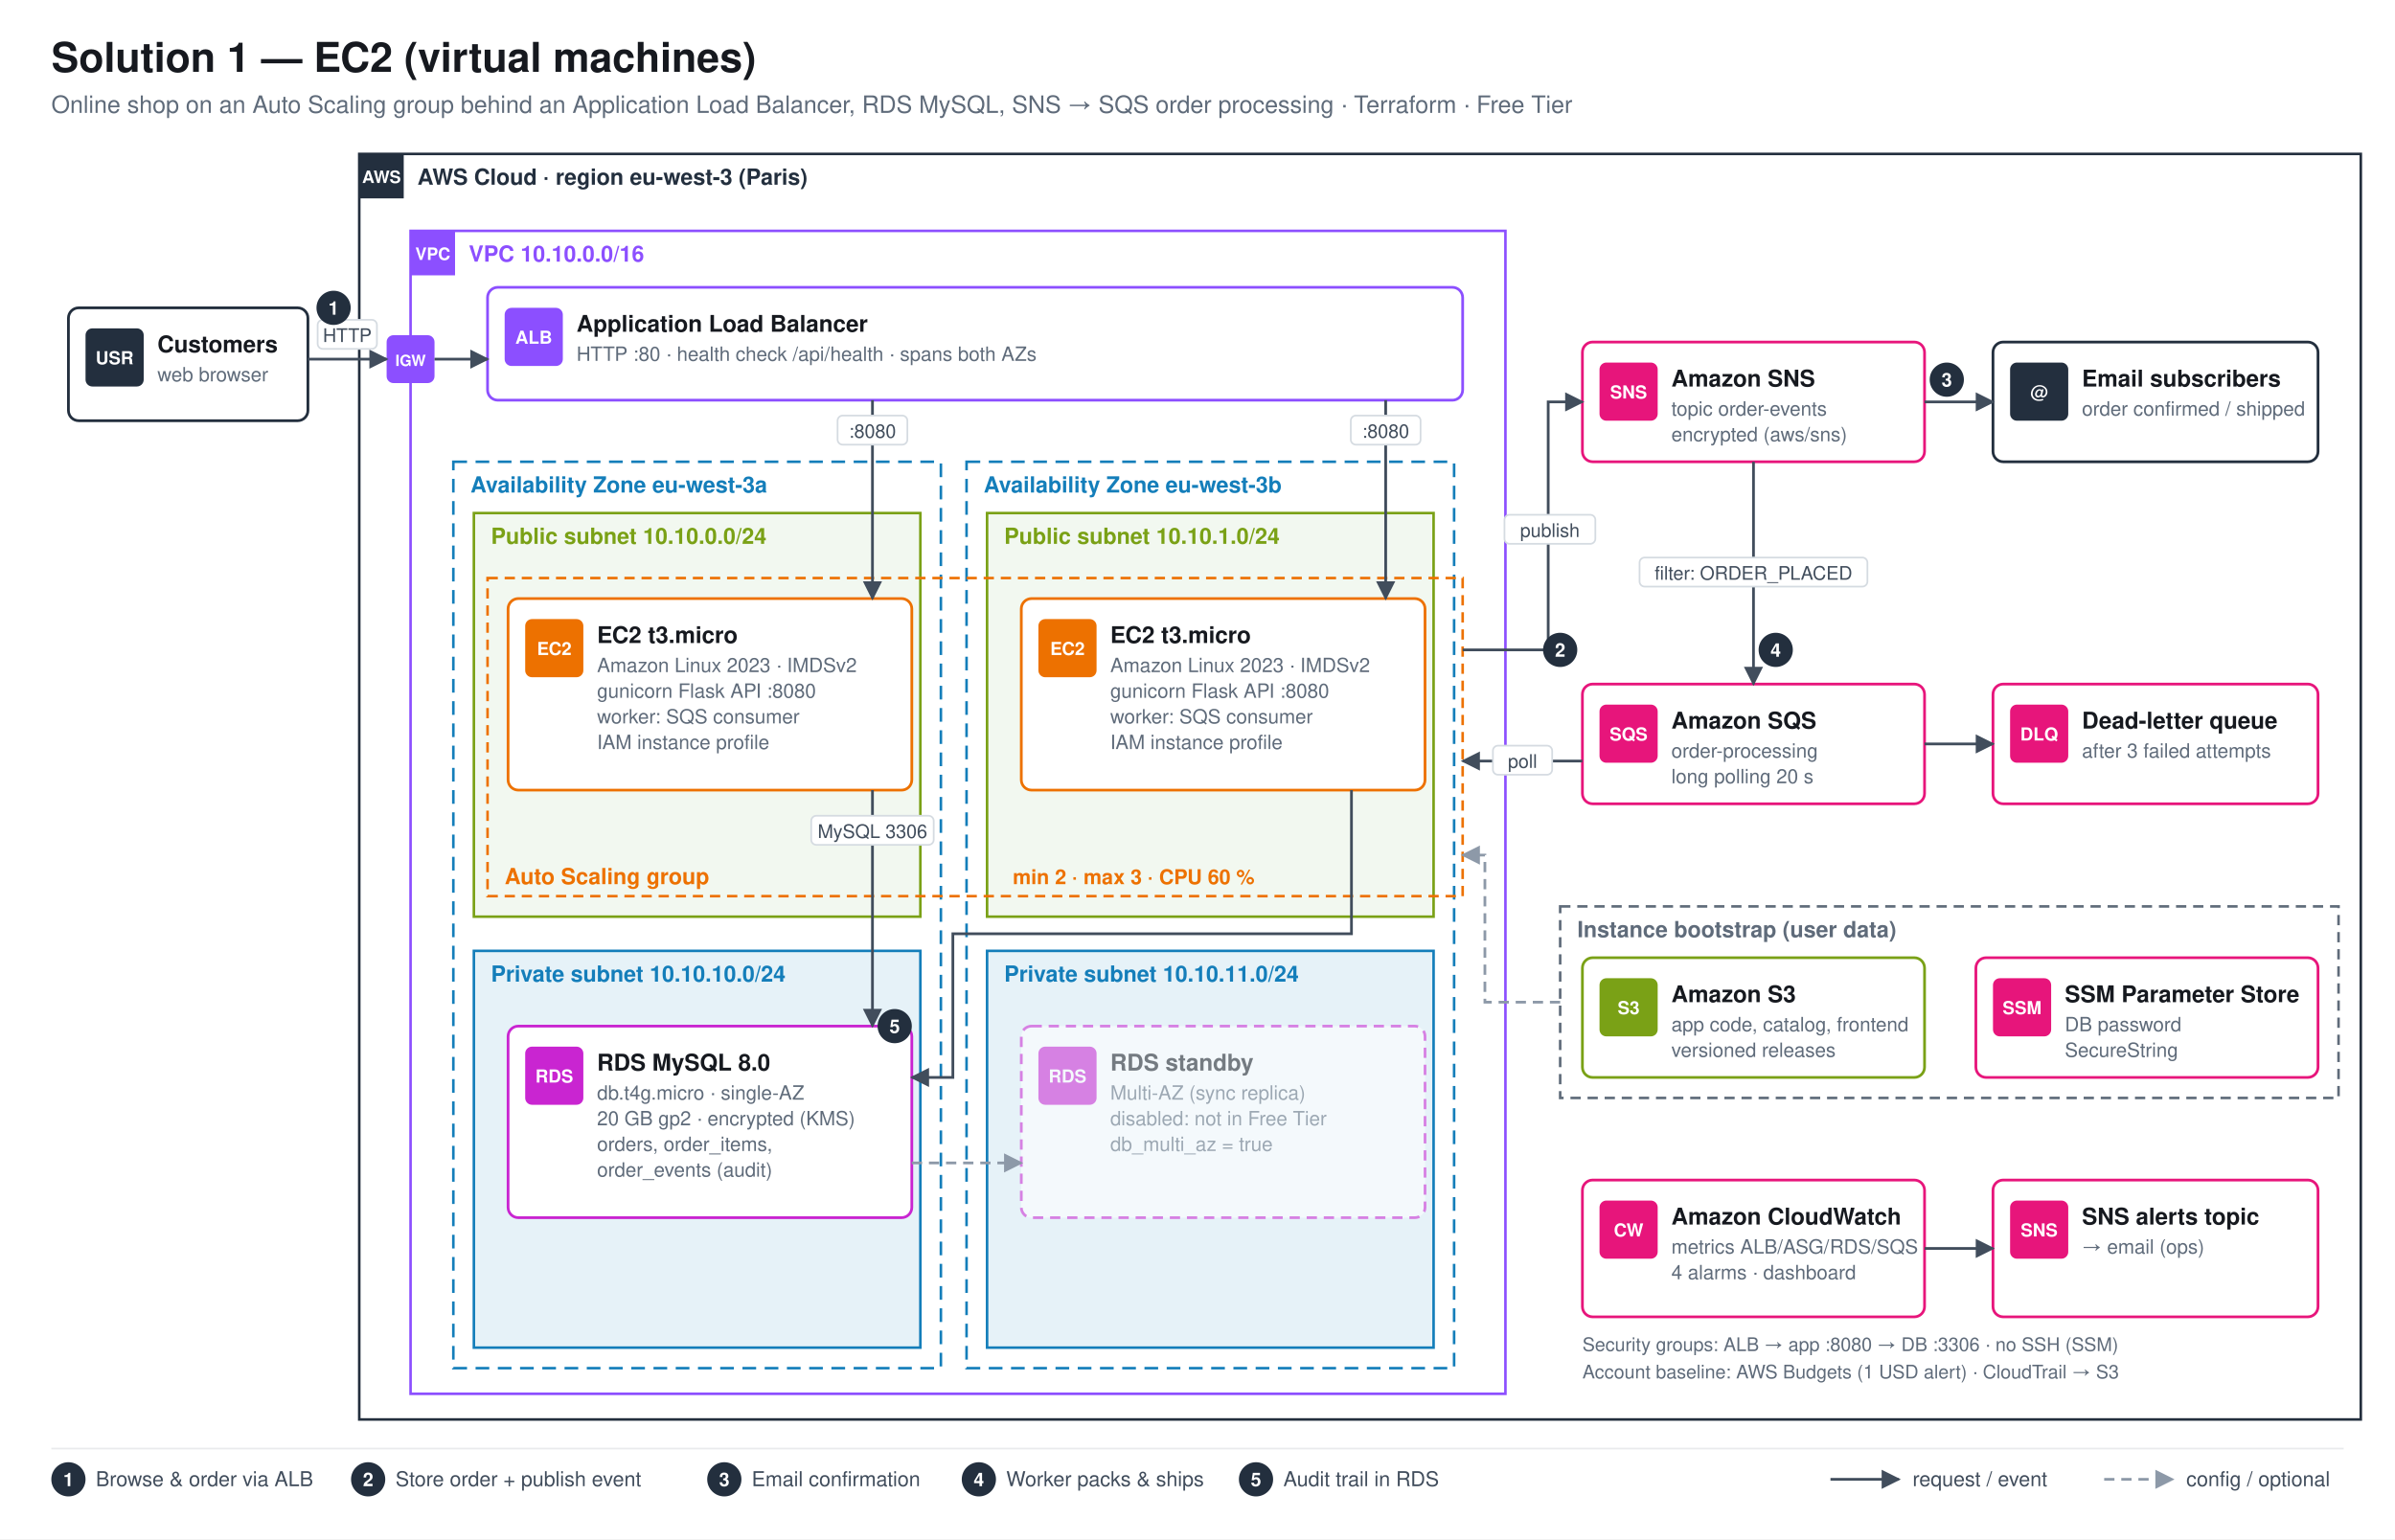
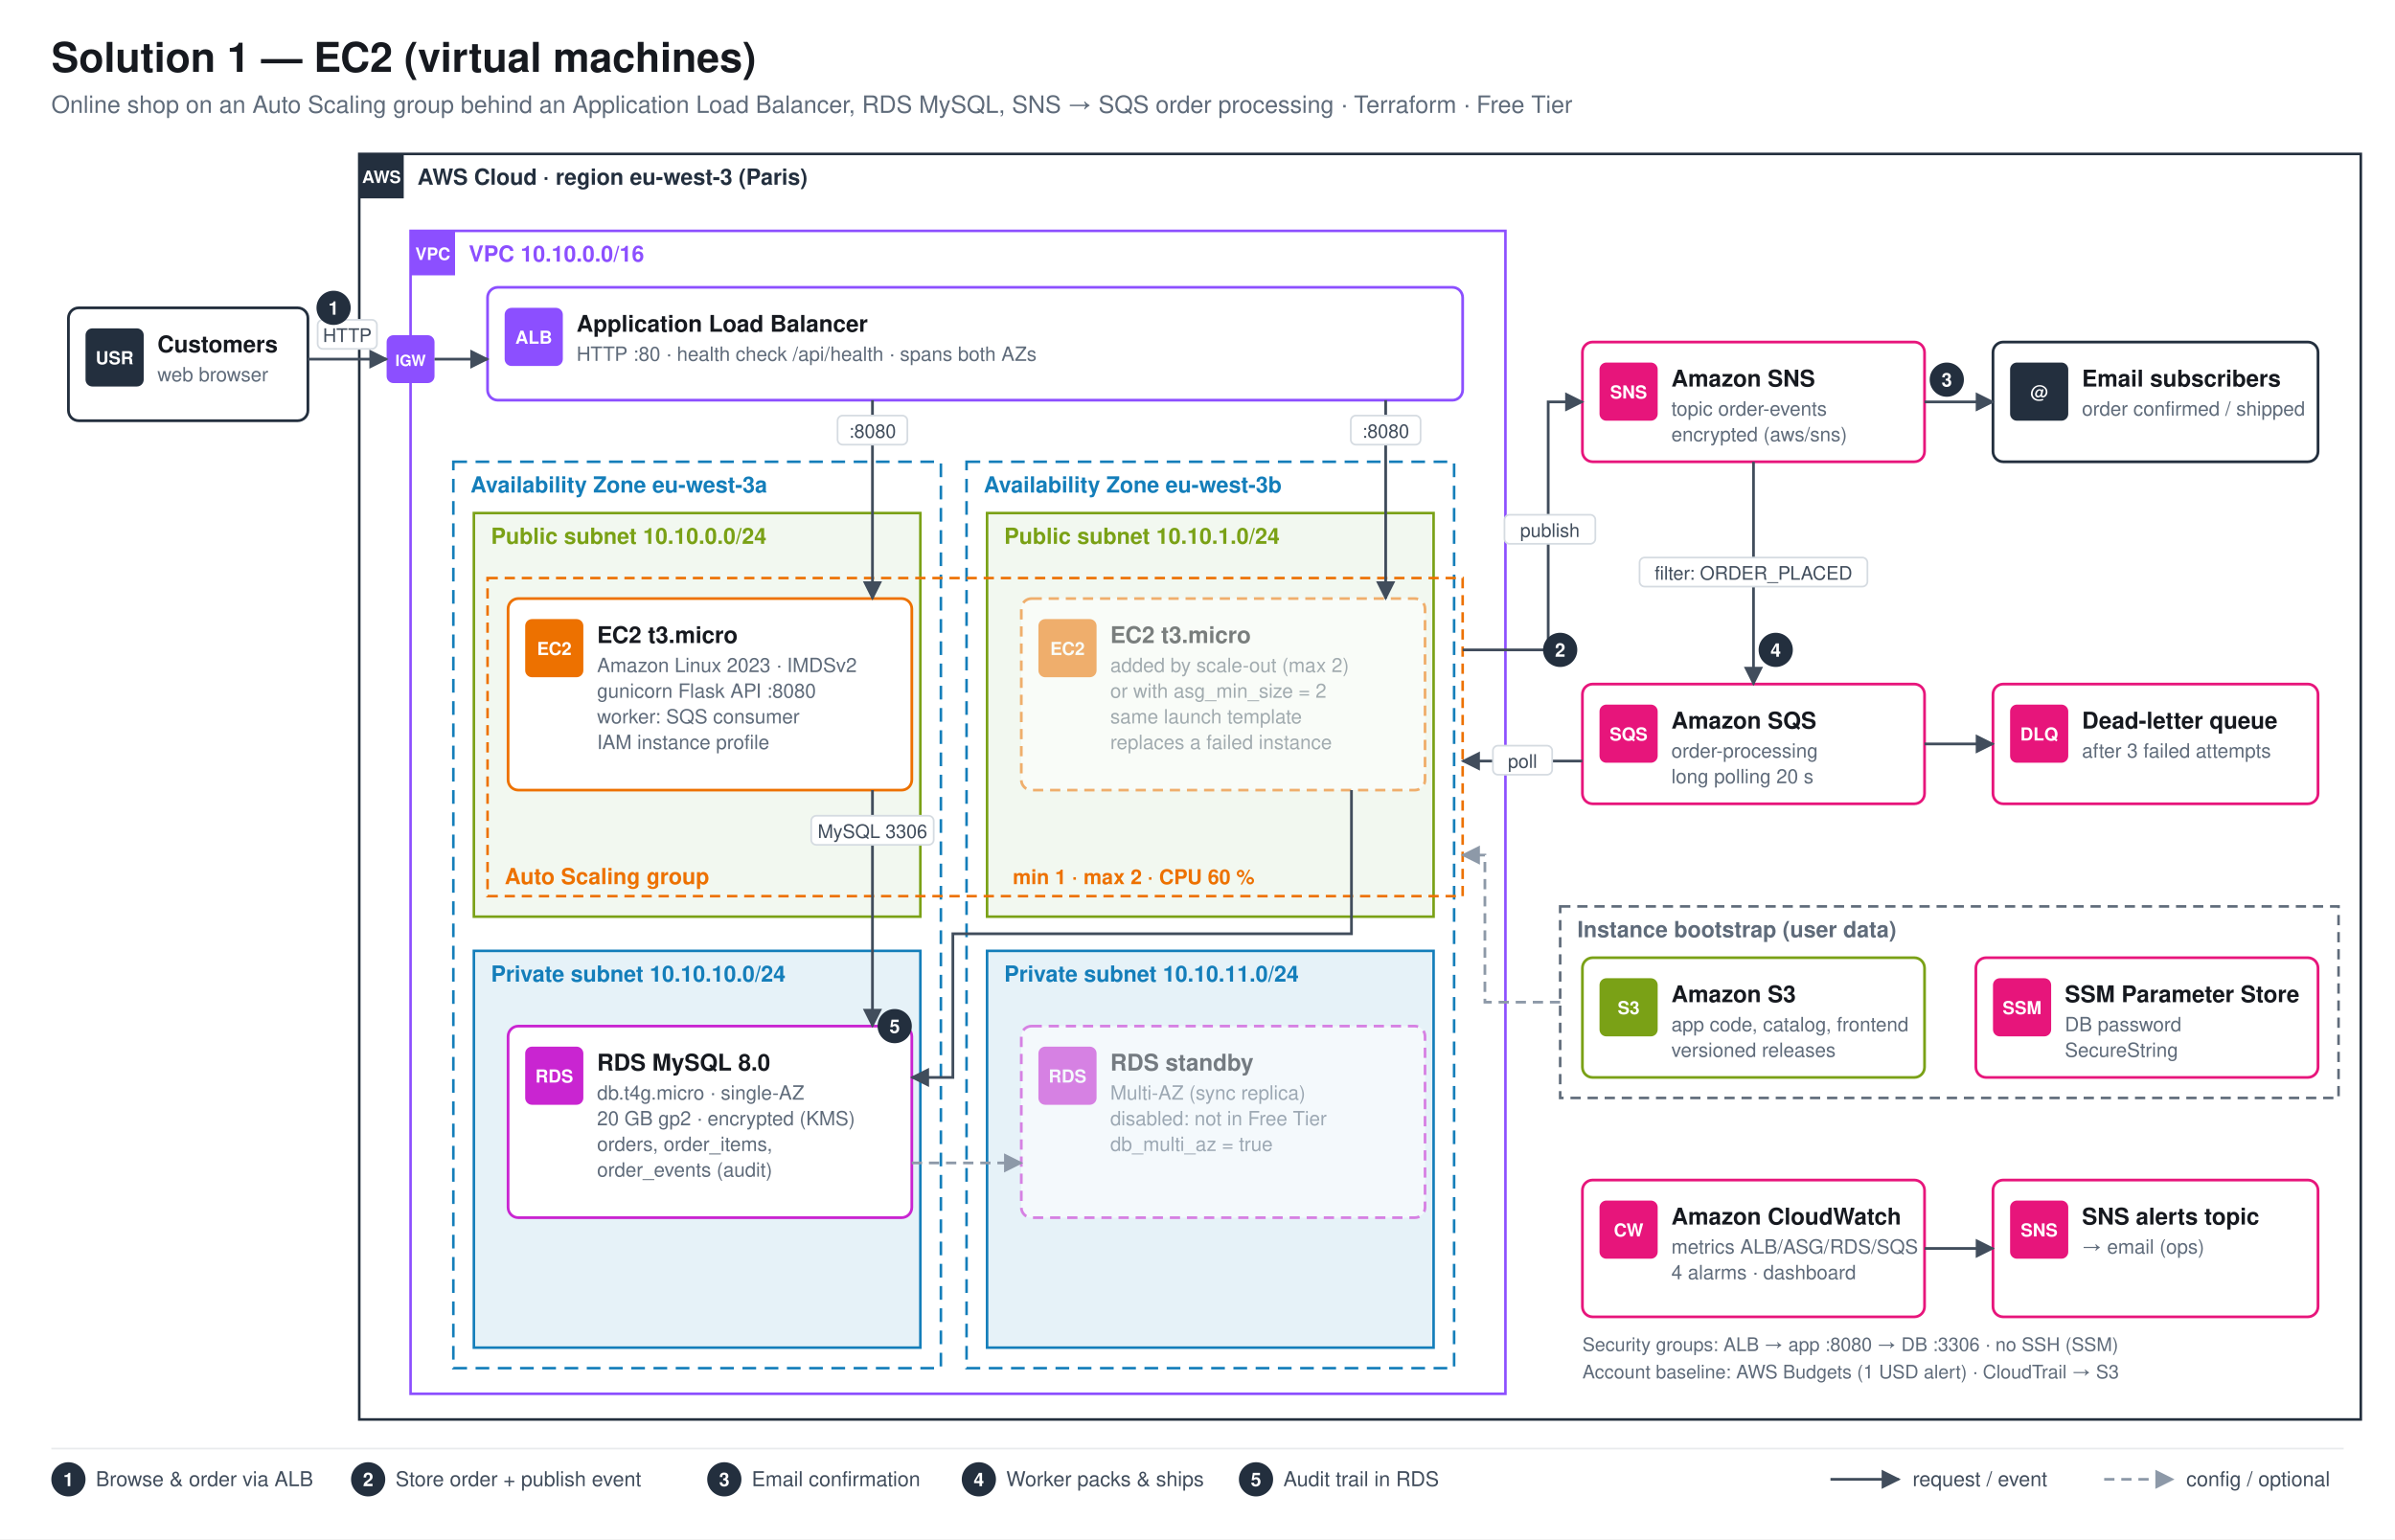
<svg xmlns="http://www.w3.org/2000/svg" viewBox="0 0 1400 900" width="1400" height="900" font-family="Helvetica, Arial, sans-serif">
  <defs>
    <marker id="a" viewBox="0 0 10 10" refX="9" refY="5" markerWidth="7" markerHeight="7" orient="auto-start-reverse">
      <path d="M0,0 L10,5 L0,10 z" fill="#414d5c" />
    </marker>
    <marker id="ad" viewBox="0 0 10 10" refX="9" refY="5" markerWidth="7" markerHeight="7" orient="auto-start-reverse">
      <path d="M0,0 L10,5 L0,10 z" fill="#8d99a8" />
    </marker>
  </defs>
  <rect width="1400" height="900" fill="#ffffff" />
  <text x="30" y="42" font-size="24" font-weight="700" fill="#16191f">Solution 1 — EC2 (virtual machines)</text>
  <text x="30" y="66" font-size="14" fill="#5f6b7a">Online shop on an Auto Scaling group behind an Application Load Balancer, RDS MySQL, SNS → SQS order processing · Terraform · Free Tier</text>
  <g>
    <rect x="40" y="180" width="140" height="66" rx="6" fill="#fff" stroke="#232F3E" stroke-width="1.6" />
    <rect x="50" y="192" width="34" height="34" rx="4" fill="#232F3E" />
    <text x="67" y="213" font-size="10.5" font-weight="700" fill="#fff" text-anchor="middle">USR</text>
    <text x="92" y="206" font-size="13.5" font-weight="700" fill="#16191f">Customers</text>
    <text x="92" y="223" font-size="11.5" fill="#5f6b7a">web browser</text>
  </g>
  <rect x="210" y="90" width="1170" height="740" fill="none" stroke="#232F3E" stroke-width="1.5" />
  <rect x="210" y="90" width="26" height="26" fill="#232F3E" />
  <text x="223" y="107" font-size="10" font-weight="700" fill="#fff" text-anchor="middle">AWS</text>
  <text x="244" y="108" font-size="13" font-weight="700" fill="#232F3E">AWS Cloud · region eu-west-3 (Paris)</text>
  <rect x="240" y="135" width="640" height="680" fill="none" stroke="#8C4FFF" stroke-width="1.5" />
  <rect x="240" y="135" width="26" height="26" fill="#8C4FFF" />
  <text x="253" y="152" font-size="10" font-weight="700" fill="#fff" text-anchor="middle">VPC</text>
  <text x="274" y="153" font-size="13" font-weight="700" fill="#8C4FFF">VPC 10.10.0.0/16</text>
  <rect x="226" y="196" width="28" height="28" rx="4" fill="#8C4FFF" />
  <text x="240" y="214" font-size="9" font-weight="700" fill="#fff" text-anchor="middle">IGW</text>
  <rect x="265" y="270" width="285" height="530" fill="none" stroke="#147EBA" stroke-width="1.5" stroke-dasharray="8 5" />
  <text x="275" y="288" font-size="13" font-weight="700" fill="#147EBA">Availability Zone eu-west-3a</text>
  <rect x="277" y="300" width="261" height="236" fill="#F2F8F0" stroke="#7AA116" stroke-width="1.5" />
  <text x="287" y="318" font-size="13" font-weight="700" fill="#7AA116">Public subnet 10.10.0.0/24</text>
  <rect x="277" y="556" width="261" height="232" fill="#E6F2F8" stroke="#147EBA" stroke-width="1.5" />
  <text x="287" y="574" font-size="13" font-weight="700" fill="#147EBA">Private subnet 10.10.10.0/24</text>
  <rect x="565" y="270" width="285" height="530" fill="none" stroke="#147EBA" stroke-width="1.5" stroke-dasharray="8 5" />
  <text x="575" y="288" font-size="13" font-weight="700" fill="#147EBA">Availability Zone eu-west-3b</text>
  <rect x="577" y="300" width="261" height="236" fill="#F2F8F0" stroke="#7AA116" stroke-width="1.5" />
  <text x="587" y="318" font-size="13" font-weight="700" fill="#7AA116">Public subnet 10.10.1.0/24</text>
  <rect x="577" y="556" width="261" height="232" fill="#E6F2F8" stroke="#147EBA" stroke-width="1.5" />
  <text x="587" y="574" font-size="13" font-weight="700" fill="#147EBA">Private subnet 10.10.11.0/24</text>
  <g>
    <rect x="285" y="168" width="570" height="66" rx="6" fill="#fff" stroke="#8C4FFF" stroke-width="1.6" />
    <rect x="295" y="180" width="34" height="34" rx="4" fill="#8C4FFF" />
    <text x="312" y="201" font-size="10.5" font-weight="700" fill="#fff" text-anchor="middle">ALB</text>
    <text x="337" y="194" font-size="13.5" font-weight="700" fill="#16191f">Application Load Balancer</text>
    <text x="337" y="211" font-size="11.5" fill="#5f6b7a">HTTP :80 · health check /api/health · spans both AZs</text>
  </g>
  <rect x="285" y="338" width="570" height="186" fill="none" stroke="#ED7100" stroke-width="1.5" stroke-dasharray="6 4" />
  <text x="295" y="517" font-size="13" font-weight="700" fill="#ED7100" text-anchor="start">Auto Scaling group</text>
-   <text x="592" y="517" font-size="12" font-weight="700" fill="#ED7100" text-anchor="start">min 2 · max 3 · CPU 60 %</text>
+   <text x="592" y="517" font-size="12" font-weight="700" fill="#ED7100" text-anchor="start">min 1 · max 2 · CPU 60 %</text>
  <g>
    <rect x="297" y="350" width="236" height="112" rx="6" fill="#fff" stroke="#ED7100" stroke-width="1.6" />
    <rect x="307" y="362" width="34" height="34" rx="4" fill="#ED7100" />
    <text x="324" y="383" font-size="10.5" font-weight="700" fill="#fff" text-anchor="middle">EC2</text>
    <text x="349" y="376" font-size="13.5" font-weight="700" fill="#16191f">EC2 t3.micro</text>
    <text x="349" y="393" font-size="11.5" fill="#5f6b7a">Amazon Linux 2023 · IMDSv2</text>
    <text x="349" y="408" font-size="11.5" fill="#5f6b7a">gunicorn Flask API :8080</text>
    <text x="349" y="423" font-size="11.5" fill="#5f6b7a">worker: SQS consumer</text>
    <text x="349" y="438" font-size="11.5" fill="#5f6b7a">IAM instance profile</text>
  </g>
-   <g>
-     <rect x="597" y="350" width="236" height="112" rx="6" fill="#fff" stroke="#ED7100" stroke-width="1.6" />
+   <g opacity="0.55">
+     <rect x="597" y="350" width="236" height="112" rx="6" fill="#fff" stroke="#ED7100" stroke-width="1.6" stroke-dasharray="6 4" />
    <rect x="607" y="362" width="34" height="34" rx="4" fill="#ED7100" />
    <text x="624" y="383" font-size="10.5" font-weight="700" fill="#fff" text-anchor="middle">EC2</text>
    <text x="649" y="376" font-size="13.5" font-weight="700" fill="#16191f">EC2 t3.micro</text>
-     <text x="649" y="393" font-size="11.5" fill="#5f6b7a">Amazon Linux 2023 · IMDSv2</text>
-     <text x="649" y="408" font-size="11.5" fill="#5f6b7a">gunicorn Flask API :8080</text>
-     <text x="649" y="423" font-size="11.5" fill="#5f6b7a">worker: SQS consumer</text>
-     <text x="649" y="438" font-size="11.5" fill="#5f6b7a">IAM instance profile</text>
+     <text x="649" y="393" font-size="11.5" fill="#5f6b7a">added by scale-out (max 2)</text>
+     <text x="649" y="408" font-size="11.5" fill="#5f6b7a">or with asg_min_size = 2</text>
+     <text x="649" y="423" font-size="11.5" fill="#5f6b7a">same launch template</text>
+     <text x="649" y="438" font-size="11.5" fill="#5f6b7a">replaces a failed instance</text>
  </g>
  <g>
    <rect x="297" y="600" width="236" height="112" rx="6" fill="#fff" stroke="#C925D1" stroke-width="1.6" />
    <rect x="307" y="612" width="34" height="34" rx="4" fill="#C925D1" />
    <text x="324" y="633" font-size="10.5" font-weight="700" fill="#fff" text-anchor="middle">RDS</text>
    <text x="349" y="626" font-size="13.5" font-weight="700" fill="#16191f">RDS MySQL 8.0</text>
    <text x="349" y="643" font-size="11.5" fill="#5f6b7a">db.t4g.micro · single-AZ</text>
    <text x="349" y="658" font-size="11.5" fill="#5f6b7a">20 GB gp2 · encrypted (KMS)</text>
    <text x="349" y="673" font-size="11.5" fill="#5f6b7a">orders, order_items,</text>
    <text x="349" y="688" font-size="11.5" fill="#5f6b7a">order_events (audit)</text>
  </g>
  <g opacity="0.55">
    <rect x="597" y="600" width="236" height="112" rx="6" fill="#fff" stroke="#C925D1" stroke-width="1.6" stroke-dasharray="6 4" />
    <rect x="607" y="612" width="34" height="34" rx="4" fill="#C925D1" />
    <text x="624" y="633" font-size="10.5" font-weight="700" fill="#fff" text-anchor="middle">RDS</text>
    <text x="649" y="626" font-size="13.5" font-weight="700" fill="#16191f">RDS standby</text>
    <text x="649" y="643" font-size="11.5" fill="#5f6b7a">Multi-AZ (sync replica)</text>
    <text x="649" y="658" font-size="11.5" fill="#5f6b7a">disabled: not in Free Tier</text>
    <text x="649" y="673" font-size="11.5" fill="#5f6b7a">db_multi_az = true</text>
  </g>
  <g>
    <rect x="925" y="200" width="200" height="70" rx="6" fill="#fff" stroke="#E7157B" stroke-width="1.6" />
    <rect x="935" y="212" width="34" height="34" rx="4" fill="#E7157B" />
    <text x="952" y="233" font-size="10.5" font-weight="700" fill="#fff" text-anchor="middle">SNS</text>
    <text x="977" y="226" font-size="13.5" font-weight="700" fill="#16191f">Amazon SNS</text>
    <text x="977" y="243" font-size="11.5" fill="#5f6b7a">topic order-events</text>
    <text x="977" y="258" font-size="11.5" fill="#5f6b7a">encrypted (aws/sns)</text>
  </g>
  <g>
    <rect x="1165" y="200" width="190" height="70" rx="6" fill="#fff" stroke="#232F3E" stroke-width="1.6" />
    <rect x="1175" y="212" width="34" height="34" rx="4" fill="#232F3E" />
    <text x="1192" y="233" font-size="10.5" font-weight="700" fill="#fff" text-anchor="middle">@</text>
    <text x="1217" y="226" font-size="13.5" font-weight="700" fill="#16191f">Email subscribers</text>
    <text x="1217" y="243" font-size="11.5" fill="#5f6b7a">order confirmed / shipped</text>
  </g>
  <g>
    <rect x="925" y="400" width="200" height="70" rx="6" fill="#fff" stroke="#E7157B" stroke-width="1.6" />
    <rect x="935" y="412" width="34" height="34" rx="4" fill="#E7157B" />
    <text x="952" y="433" font-size="10.5" font-weight="700" fill="#fff" text-anchor="middle">SQS</text>
    <text x="977" y="426" font-size="13.5" font-weight="700" fill="#16191f">Amazon SQS</text>
    <text x="977" y="443" font-size="11.5" fill="#5f6b7a">order-processing</text>
    <text x="977" y="458" font-size="11.5" fill="#5f6b7a">long polling 20 s</text>
  </g>
  <g>
    <rect x="1165" y="400" width="190" height="70" rx="6" fill="#fff" stroke="#E7157B" stroke-width="1.6" />
    <rect x="1175" y="412" width="34" height="34" rx="4" fill="#E7157B" />
    <text x="1192" y="433" font-size="10.5" font-weight="700" fill="#fff" text-anchor="middle">DLQ</text>
    <text x="1217" y="426" font-size="13.5" font-weight="700" fill="#16191f">Dead-letter queue</text>
    <text x="1217" y="443" font-size="11.5" fill="#5f6b7a">after 3 failed attempts</text>
  </g>
  <rect x="912" y="530" width="455" height="112" fill="none" stroke="#5f6b7a" stroke-width="1.5" stroke-dasharray="6 4" />
  <text x="922" y="548" font-size="13" font-weight="700" fill="#5f6b7a">Instance bootstrap (user data)</text>
  <g>
    <rect x="925" y="560" width="200" height="70" rx="6" fill="#fff" stroke="#7AA116" stroke-width="1.6" />
    <rect x="935" y="572" width="34" height="34" rx="4" fill="#7AA116" />
    <text x="952" y="593" font-size="10.5" font-weight="700" fill="#fff" text-anchor="middle">S3</text>
    <text x="977" y="586" font-size="13.5" font-weight="700" fill="#16191f">Amazon S3</text>
    <text x="977" y="603" font-size="11.5" fill="#5f6b7a">app code, catalog, frontend</text>
    <text x="977" y="618" font-size="11.5" fill="#5f6b7a">versioned releases</text>
  </g>
  <g>
    <rect x="1155" y="560" width="200" height="70" rx="6" fill="#fff" stroke="#E7157B" stroke-width="1.6" />
    <rect x="1165" y="572" width="34" height="34" rx="4" fill="#E7157B" />
    <text x="1182" y="593" font-size="10.5" font-weight="700" fill="#fff" text-anchor="middle">SSM</text>
    <text x="1207" y="586" font-size="13.5" font-weight="700" fill="#16191f">SSM Parameter Store</text>
    <text x="1207" y="603" font-size="11.5" fill="#5f6b7a">DB password</text>
    <text x="1207" y="618" font-size="11.5" fill="#5f6b7a">SecureString</text>
  </g>
  <g>
    <rect x="925" y="690" width="200" height="80" rx="6" fill="#fff" stroke="#E7157B" stroke-width="1.6" />
    <rect x="935" y="702" width="34" height="34" rx="4" fill="#E7157B" />
    <text x="952" y="723" font-size="10.5" font-weight="700" fill="#fff" text-anchor="middle">CW</text>
    <text x="977" y="716" font-size="13.5" font-weight="700" fill="#16191f">Amazon CloudWatch</text>
    <text x="977" y="733" font-size="11.5" fill="#5f6b7a">metrics ALB/ASG/RDS/SQS</text>
    <text x="977" y="748" font-size="11.5" fill="#5f6b7a">4 alarms · dashboard</text>
  </g>
  <g>
    <rect x="1165" y="690" width="190" height="80" rx="6" fill="#fff" stroke="#E7157B" stroke-width="1.6" />
    <rect x="1175" y="702" width="34" height="34" rx="4" fill="#E7157B" />
    <text x="1192" y="723" font-size="10.5" font-weight="700" fill="#fff" text-anchor="middle">SNS</text>
    <text x="1217" y="716" font-size="13.5" font-weight="700" fill="#16191f">SNS alerts topic</text>
    <text x="1217" y="733" font-size="11.5" fill="#5f6b7a">→ email (ops)</text>
  </g>
  <text x="925" y="790" font-size="11" font-weight="400" fill="#5f6b7a" text-anchor="start">Security groups: ALB → app :8080 → DB :3306 · no SSH (SSM)</text>
  <text x="925" y="806" font-size="11" font-weight="400" fill="#5f6b7a" text-anchor="start">Account baseline: AWS Budgets (1 USD alert) · CloudTrail → S3</text>
  <path d="M180,210 L226,210" fill="none" stroke="#414d5c" stroke-width="1.6" marker-end="url(#a)" />
  <path d="M254,210 L285,210" fill="none" stroke="#414d5c" stroke-width="1.6" marker-end="url(#a)" />
  <path d="M510,234 L510,350" fill="none" stroke="#414d5c" stroke-width="1.6" marker-end="url(#a)" />
  <path d="M810,234 L810,350" fill="none" stroke="#414d5c" stroke-width="1.6" marker-end="url(#a)" />
  <path d="M510,462 L510,600" fill="none" stroke="#414d5c" stroke-width="1.6" marker-end="url(#a)" />
  <path d="M790,462 L790,546 L557,546 L557,630 L533,630" fill="none" stroke="#414d5c" stroke-width="1.6" marker-end="url(#a)" />
  <path d="M533,680 L597,680" fill="none" stroke="#8d99a8" stroke-width="1.6" stroke-dasharray="6 4" marker-end="url(#ad)" />
  <path d="M855,380 L905,380 L905,235 L925,235" fill="none" stroke="#414d5c" stroke-width="1.6" marker-end="url(#a)" />
  <path d="M1125,235 L1165,235" fill="none" stroke="#414d5c" stroke-width="1.6" marker-end="url(#a)" />
  <path d="M1025,270 L1025,400" fill="none" stroke="#414d5c" stroke-width="1.6" marker-end="url(#a)" />
  <path d="M925,445 L855,445" fill="none" stroke="#414d5c" stroke-width="1.6" marker-end="url(#a)" />
  <path d="M1125,435 L1165,435" fill="none" stroke="#414d5c" stroke-width="1.6" marker-end="url(#a)" />
  <path d="M912,586 L868,586 L868,500 L855,500" fill="none" stroke="#8d99a8" stroke-width="1.6" stroke-dasharray="6 4" marker-end="url(#ad)" />
  <path d="M1125,730 L1165,730" fill="none" stroke="#414d5c" stroke-width="1.6" marker-end="url(#a)" />
  <line x1="30" y1="847" x2="1370" y2="847" stroke="#e9ebed" />
  <text x="56" y="869" font-size="12" font-weight="400" fill="#414d5c" text-anchor="start">Browse &amp; order via ALB</text>
  <text x="231.2" y="869" font-size="12" font-weight="400" fill="#414d5c" text-anchor="start">Store order + publish event</text>
  <text x="439.4" y="869" font-size="12" font-weight="400" fill="#414d5c" text-anchor="start">Email confirmation</text>
  <text x="588.2" y="869" font-size="12" font-weight="400" fill="#414d5c" text-anchor="start">Worker packs &amp; ships</text>
  <text x="750.2" y="869" font-size="12" font-weight="400" fill="#414d5c" text-anchor="start">Audit trail in RDS</text>
  <path d="M1070,865 L1110,865" stroke="#414d5c" stroke-width="1.6" marker-end="url(#a)" />
  <text x="1118" y="869" font-size="12" font-weight="400" fill="#414d5c" text-anchor="start">request / event</text>
  <path d="M1230,865 L1270,865" stroke="#8d99a8" stroke-width="1.6" stroke-dasharray="6 4" marker-end="url(#ad)" />
  <text x="1278" y="869" font-size="12" font-weight="400" fill="#414d5c" text-anchor="start">config / optional</text>
  <rect x="185.68" y="187" width="34.64" height="17" rx="3" fill="#fff" stroke="#d5dbe1" />
  <text x="203" y="200" font-size="11" fill="#414d5c" text-anchor="middle">HTTP</text>
  <rect x="489.6" y="243" width="40.8" height="17" rx="3" fill="#fff" stroke="#d5dbe1" />
  <text x="510" y="256" font-size="11" fill="#414d5c" text-anchor="middle">:8080</text>
  <rect x="789.6" y="243" width="40.8" height="17" rx="3" fill="#fff" stroke="#d5dbe1" />
  <text x="810" y="256" font-size="11" fill="#414d5c" text-anchor="middle">:8080</text>
  <rect x="474.2" y="477" width="71.6" height="17" rx="3" fill="#fff" stroke="#d5dbe1" />
  <text x="510" y="490" font-size="11" fill="#414d5c" text-anchor="middle">MySQL 3306</text>
  <rect x="879.44" y="301" width="53.12" height="17" rx="3" fill="#fff" stroke="#d5dbe1" />
  <text x="906" y="314" font-size="11" fill="#414d5c" text-anchor="middle">publish</text>
  <rect x="958.4" y="326" width="133.2" height="17" rx="3" fill="#fff" stroke="#d5dbe1" />
  <text x="1025" y="339" font-size="11" fill="#414d5c" text-anchor="middle">filter: ORDER_PLACED</text>
  <rect x="872.68" y="436" width="34.64" height="17" rx="3" fill="#fff" stroke="#d5dbe1" />
  <text x="890" y="449" font-size="11" fill="#414d5c" text-anchor="middle">poll</text>
  <circle cx="195" cy="180" r="10" fill="#232F3E" />
  <text x="195" y="184" font-size="11" font-weight="700" fill="#fff" text-anchor="middle">1</text>
  <circle cx="912" cy="380" r="10" fill="#232F3E" />
  <text x="912" y="384" font-size="11" font-weight="700" fill="#fff" text-anchor="middle">2</text>
  <circle cx="1138" cy="222" r="10" fill="#232F3E" />
  <text x="1138" y="226" font-size="11" font-weight="700" fill="#fff" text-anchor="middle">3</text>
  <circle cx="1038" cy="380" r="10" fill="#232F3E" />
  <text x="1038" y="384" font-size="11" font-weight="700" fill="#fff" text-anchor="middle">4</text>
  <circle cx="523" cy="600" r="10" fill="#232F3E" />
  <text x="523" y="604" font-size="11" font-weight="700" fill="#fff" text-anchor="middle">5</text>
  <circle cx="40" cy="865" r="10" fill="#232F3E" />
  <text x="40" y="869" font-size="11" font-weight="700" fill="#fff" text-anchor="middle">1</text>
  <circle cx="215.2" cy="865" r="10" fill="#232F3E" />
  <text x="215.2" y="869" font-size="11" font-weight="700" fill="#fff" text-anchor="middle">2</text>
  <circle cx="423.4" cy="865" r="10" fill="#232F3E" />
  <text x="423.4" y="869" font-size="11" font-weight="700" fill="#fff" text-anchor="middle">3</text>
  <circle cx="572.2" cy="865" r="10" fill="#232F3E" />
  <text x="572.2" y="869" font-size="11" font-weight="700" fill="#fff" text-anchor="middle">4</text>
  <circle cx="734.2" cy="865" r="10" fill="#232F3E" />
  <text x="734.2" y="869" font-size="11" font-weight="700" fill="#fff" text-anchor="middle">5</text>
</svg>
